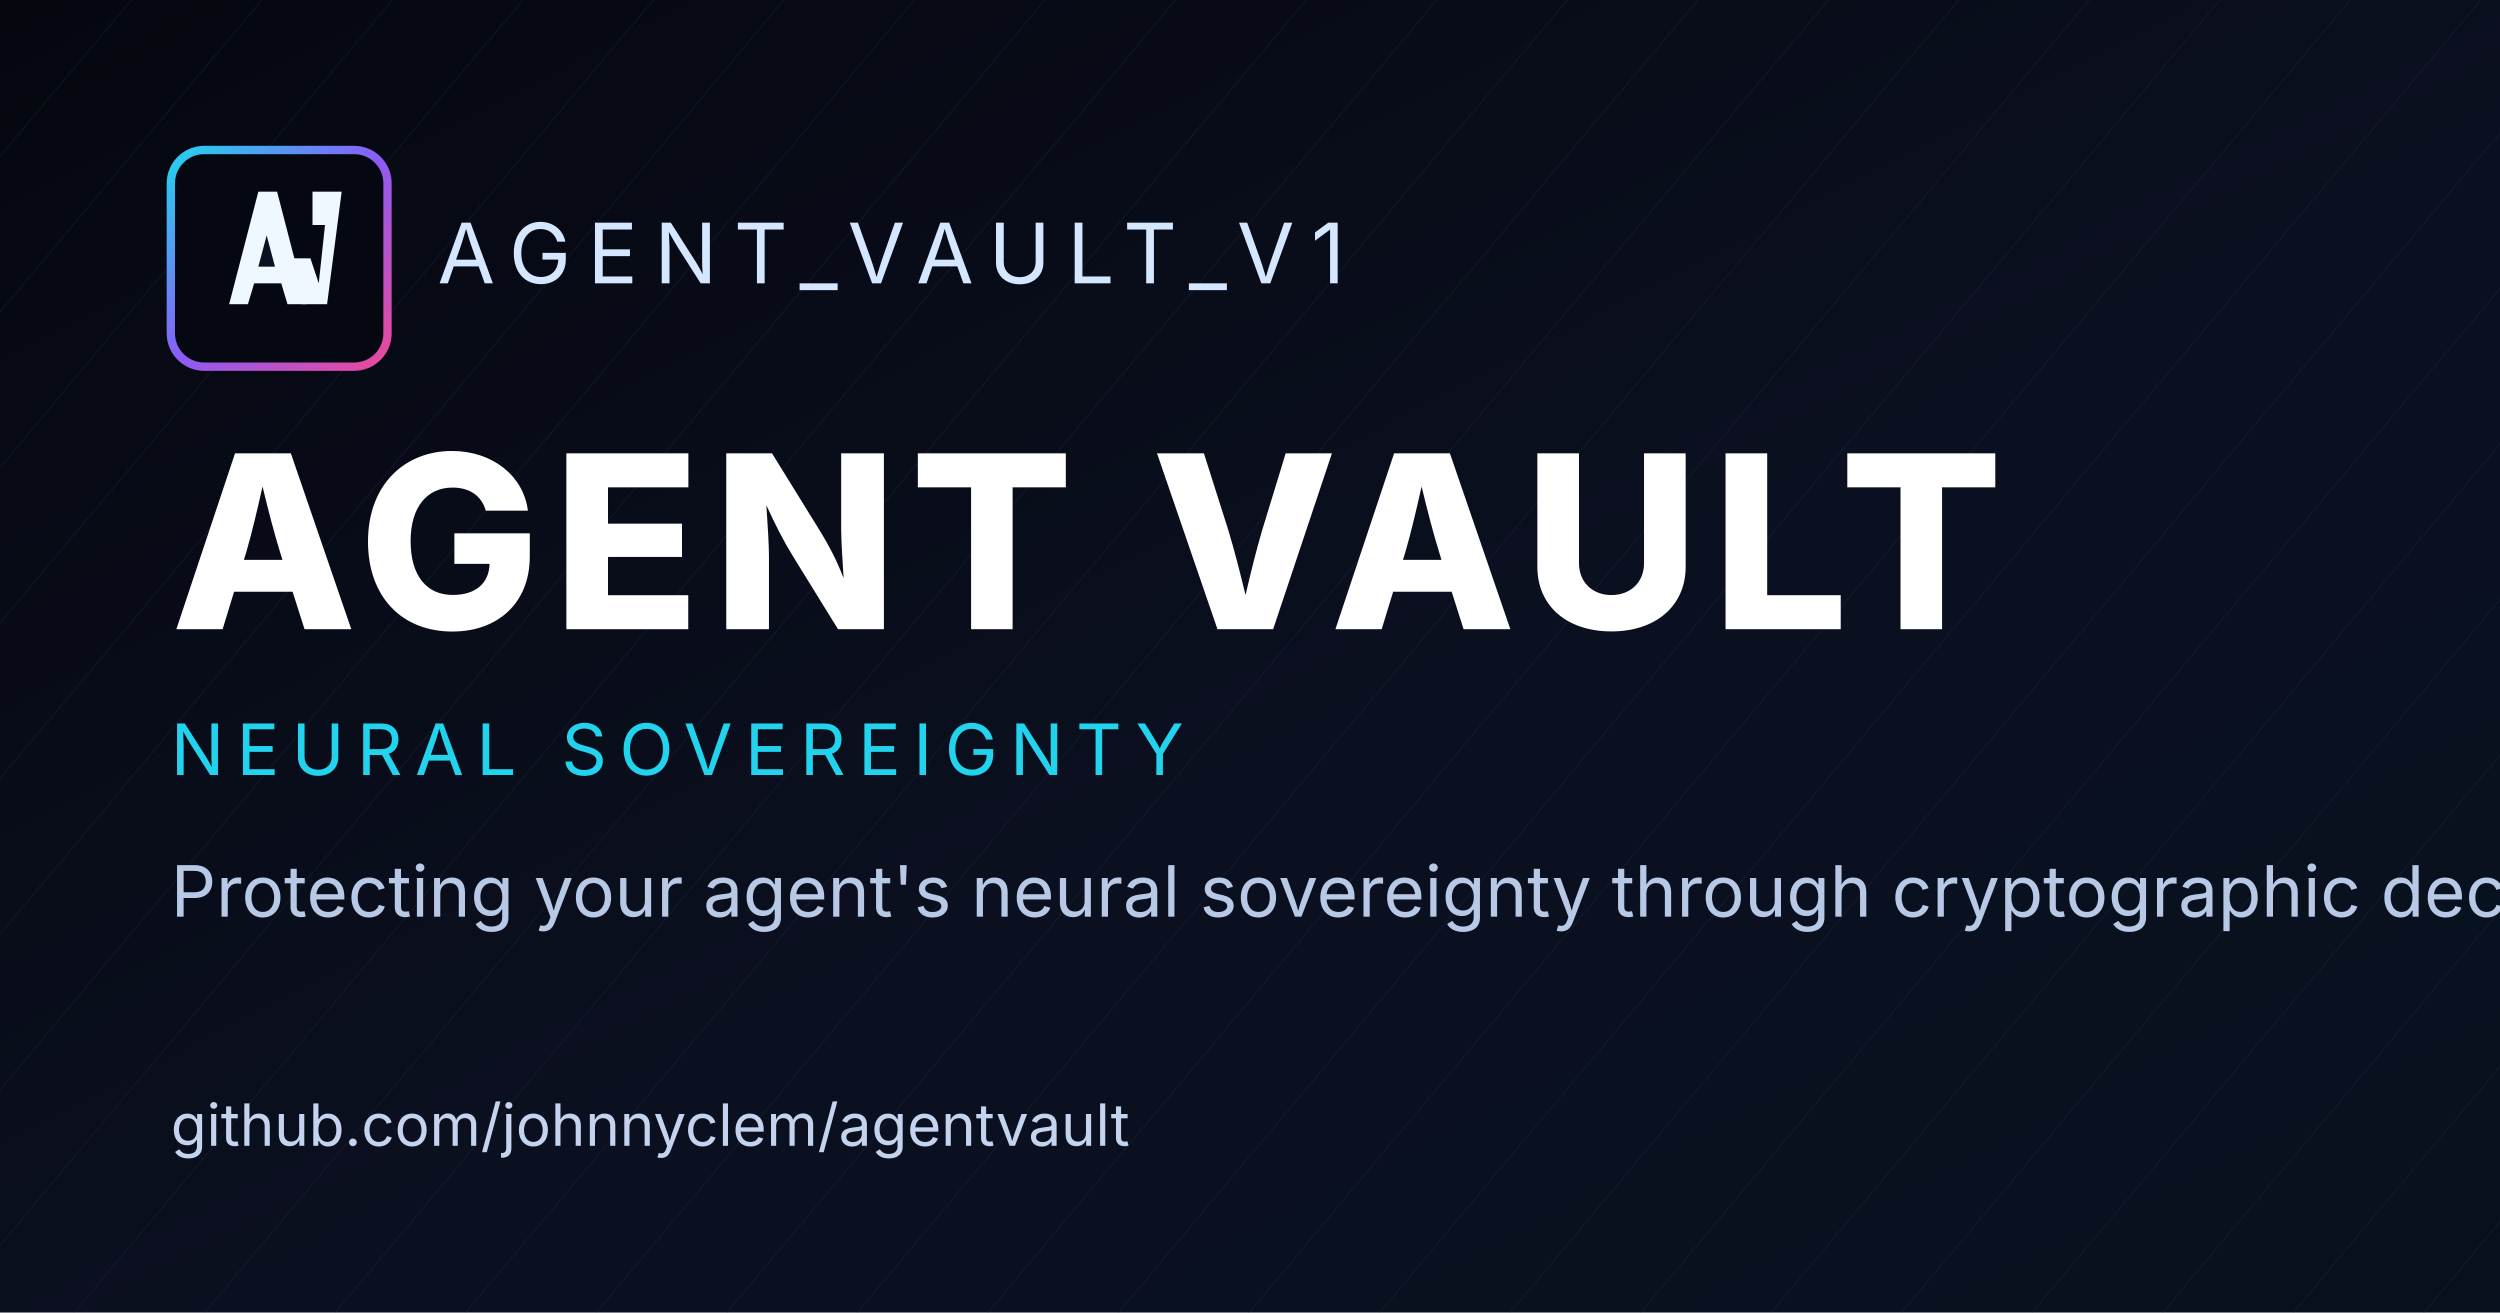
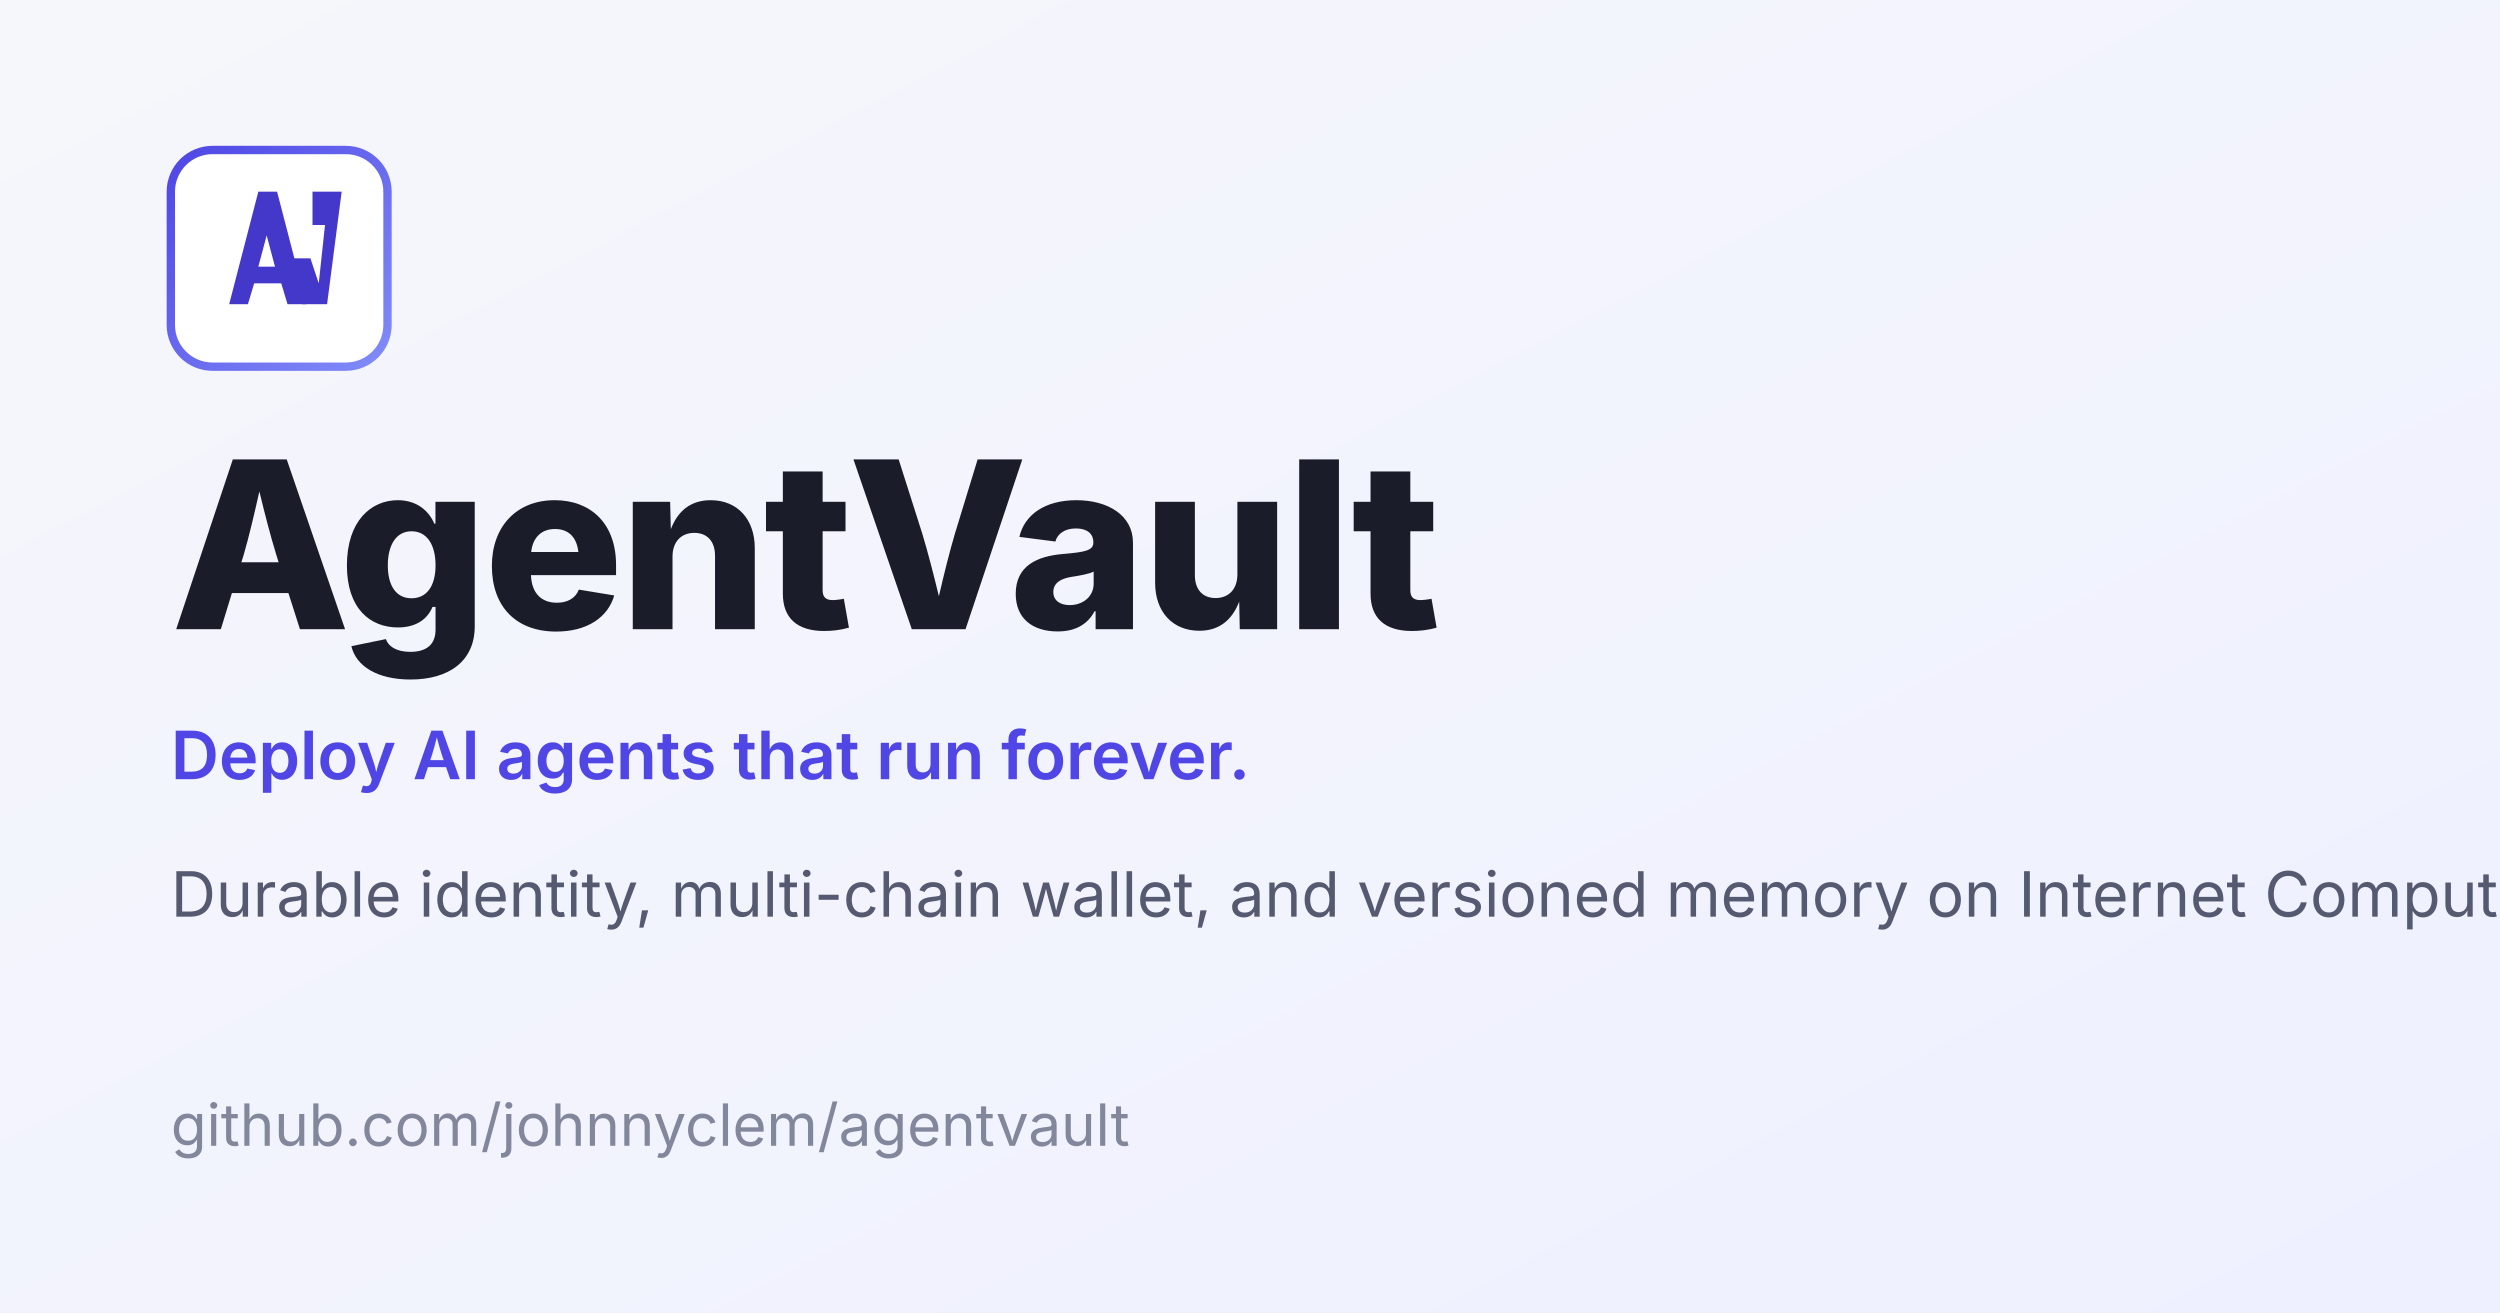
<svg xmlns="http://www.w3.org/2000/svg" viewBox="0 0 1200 630" role="img" aria-labelledby="title desc">
  <defs>
    <linearGradient id="bg" x1="0%" y1="0%" x2="100%" y2="100%">
-       <stop offset="0%" stop-color="#05070f" />
-       <stop offset="55%" stop-color="#0b1020" />
-       <stop offset="100%" stop-color="#07111e" />
+       <stop offset="0%" stop-color="#f6f7fb" />
+       <stop offset="100%" stop-color="#eef0ff" />
    </linearGradient>
    <linearGradient id="line" x1="0%" y1="0%" x2="100%" y2="100%">
-       <stop offset="0%" stop-color="#22d3ee" />
-       <stop offset="50%" stop-color="#8b5cf6" />
-       <stop offset="100%" stop-color="#ec4899" />
+       <stop offset="0%" stop-color="#4f46e5" />
+       <stop offset="100%" stop-color="#818cf8" />
    </linearGradient>
-     <pattern id="grid" width="48" height="48" patternUnits="userSpaceOnUse" patternTransform="rotate(40)">
-       <line x1="0" y1="0" x2="0" y2="48" stroke="#2a3550" stroke-opacity="0.26" stroke-width="1" />
-     </pattern>
  </defs>
  <rect width="1200" height="630" fill="url(#bg)" />
-   <rect width="1200" height="630" fill="url(#grid)" />
-   <rect x="82" y="72" width="104" height="104" rx="16" fill="#060811" stroke="url(#line)" stroke-width="4" />
-   <path d="M110 146L124 92H133L147 146H138L135 136H122L119 146Z" fill="#eff7ff" />
-   <path d="M124 128H132L128 113Z" fill="#0a1222" />
-   <path d="M150 92H164L157 146H145L140 124H149L153 136L156 108H150Z" fill="#eff7ff" />
-   <text x="210" y="136" fill="#d5e7ff" font-family="Inter, Arial, sans-serif" font-size="40" letter-spacing="8">AGENT_VAULT_V1</text>
-   <text x="82" y="302" fill="#ffffff" font-family="Inter, Arial, sans-serif" font-size="116" font-weight="800" letter-spacing="6">AGENT VAULT</text>
-   <text x="82" y="372" fill="#22d3ee" font-family="Inter, Arial, sans-serif" font-size="34" letter-spacing="6">NEURAL SOVEREIGNTY</text>
-   <text x="82" y="440" fill="#b8c9e6" font-family="Inter, Arial, sans-serif" font-size="34">Protecting your agent's neural sovereignty through cryptographic decentralization.</text>
-   <line x1="82" y1="492" x2="1118" y2="492" stroke="url(#line)" stroke-opacity="0.6" stroke-width="2" />
-   <text x="82" y="550" fill="#c4d3ee" font-family="Inter, Arial, sans-serif" font-size="28">github.com/johnnyclem/agentvault</text>
+   <rect x="82" y="72" width="104" height="104" rx="20" fill="#ffffff" stroke="url(#line)" stroke-width="4" />
+   <path d="M110 146L124 92H133L147 146H138L135 136H122L119 146Z" fill="#4338ca" />
+   <path d="M124 128H132L128 113Z" fill="#ffffff" />
+   <path d="M150 92H164L157 146H145L140 124H149L153 136L156 108H150Z" fill="#4338ca" />
+   <text x="82" y="302" fill="#1a1d29" font-family="Inter, Arial, sans-serif" font-size="112" font-weight="800" letter-spacing="-2">AgentVault</text>
+   <text x="82" y="374" fill="#4f46e5" font-family="Inter, Arial, sans-serif" font-size="32" font-weight="600">Deploy AI agents that run forever.</text>
+   <text x="82" y="440" fill="#565a70" font-family="Inter, Arial, sans-serif" font-size="30">Durable identity, multi-chain wallet, and versioned memory on Internet Computer canisters.</text>
+   <line x1="82" y1="492" x2="1118" y2="492" stroke="url(#line)" stroke-opacity="0.5" stroke-width="2" />
+   <text x="82" y="550" fill="#83879c" font-family="Inter, Arial, sans-serif" font-size="28">github.com/johnnyclem/agentvault</text>
</svg>
